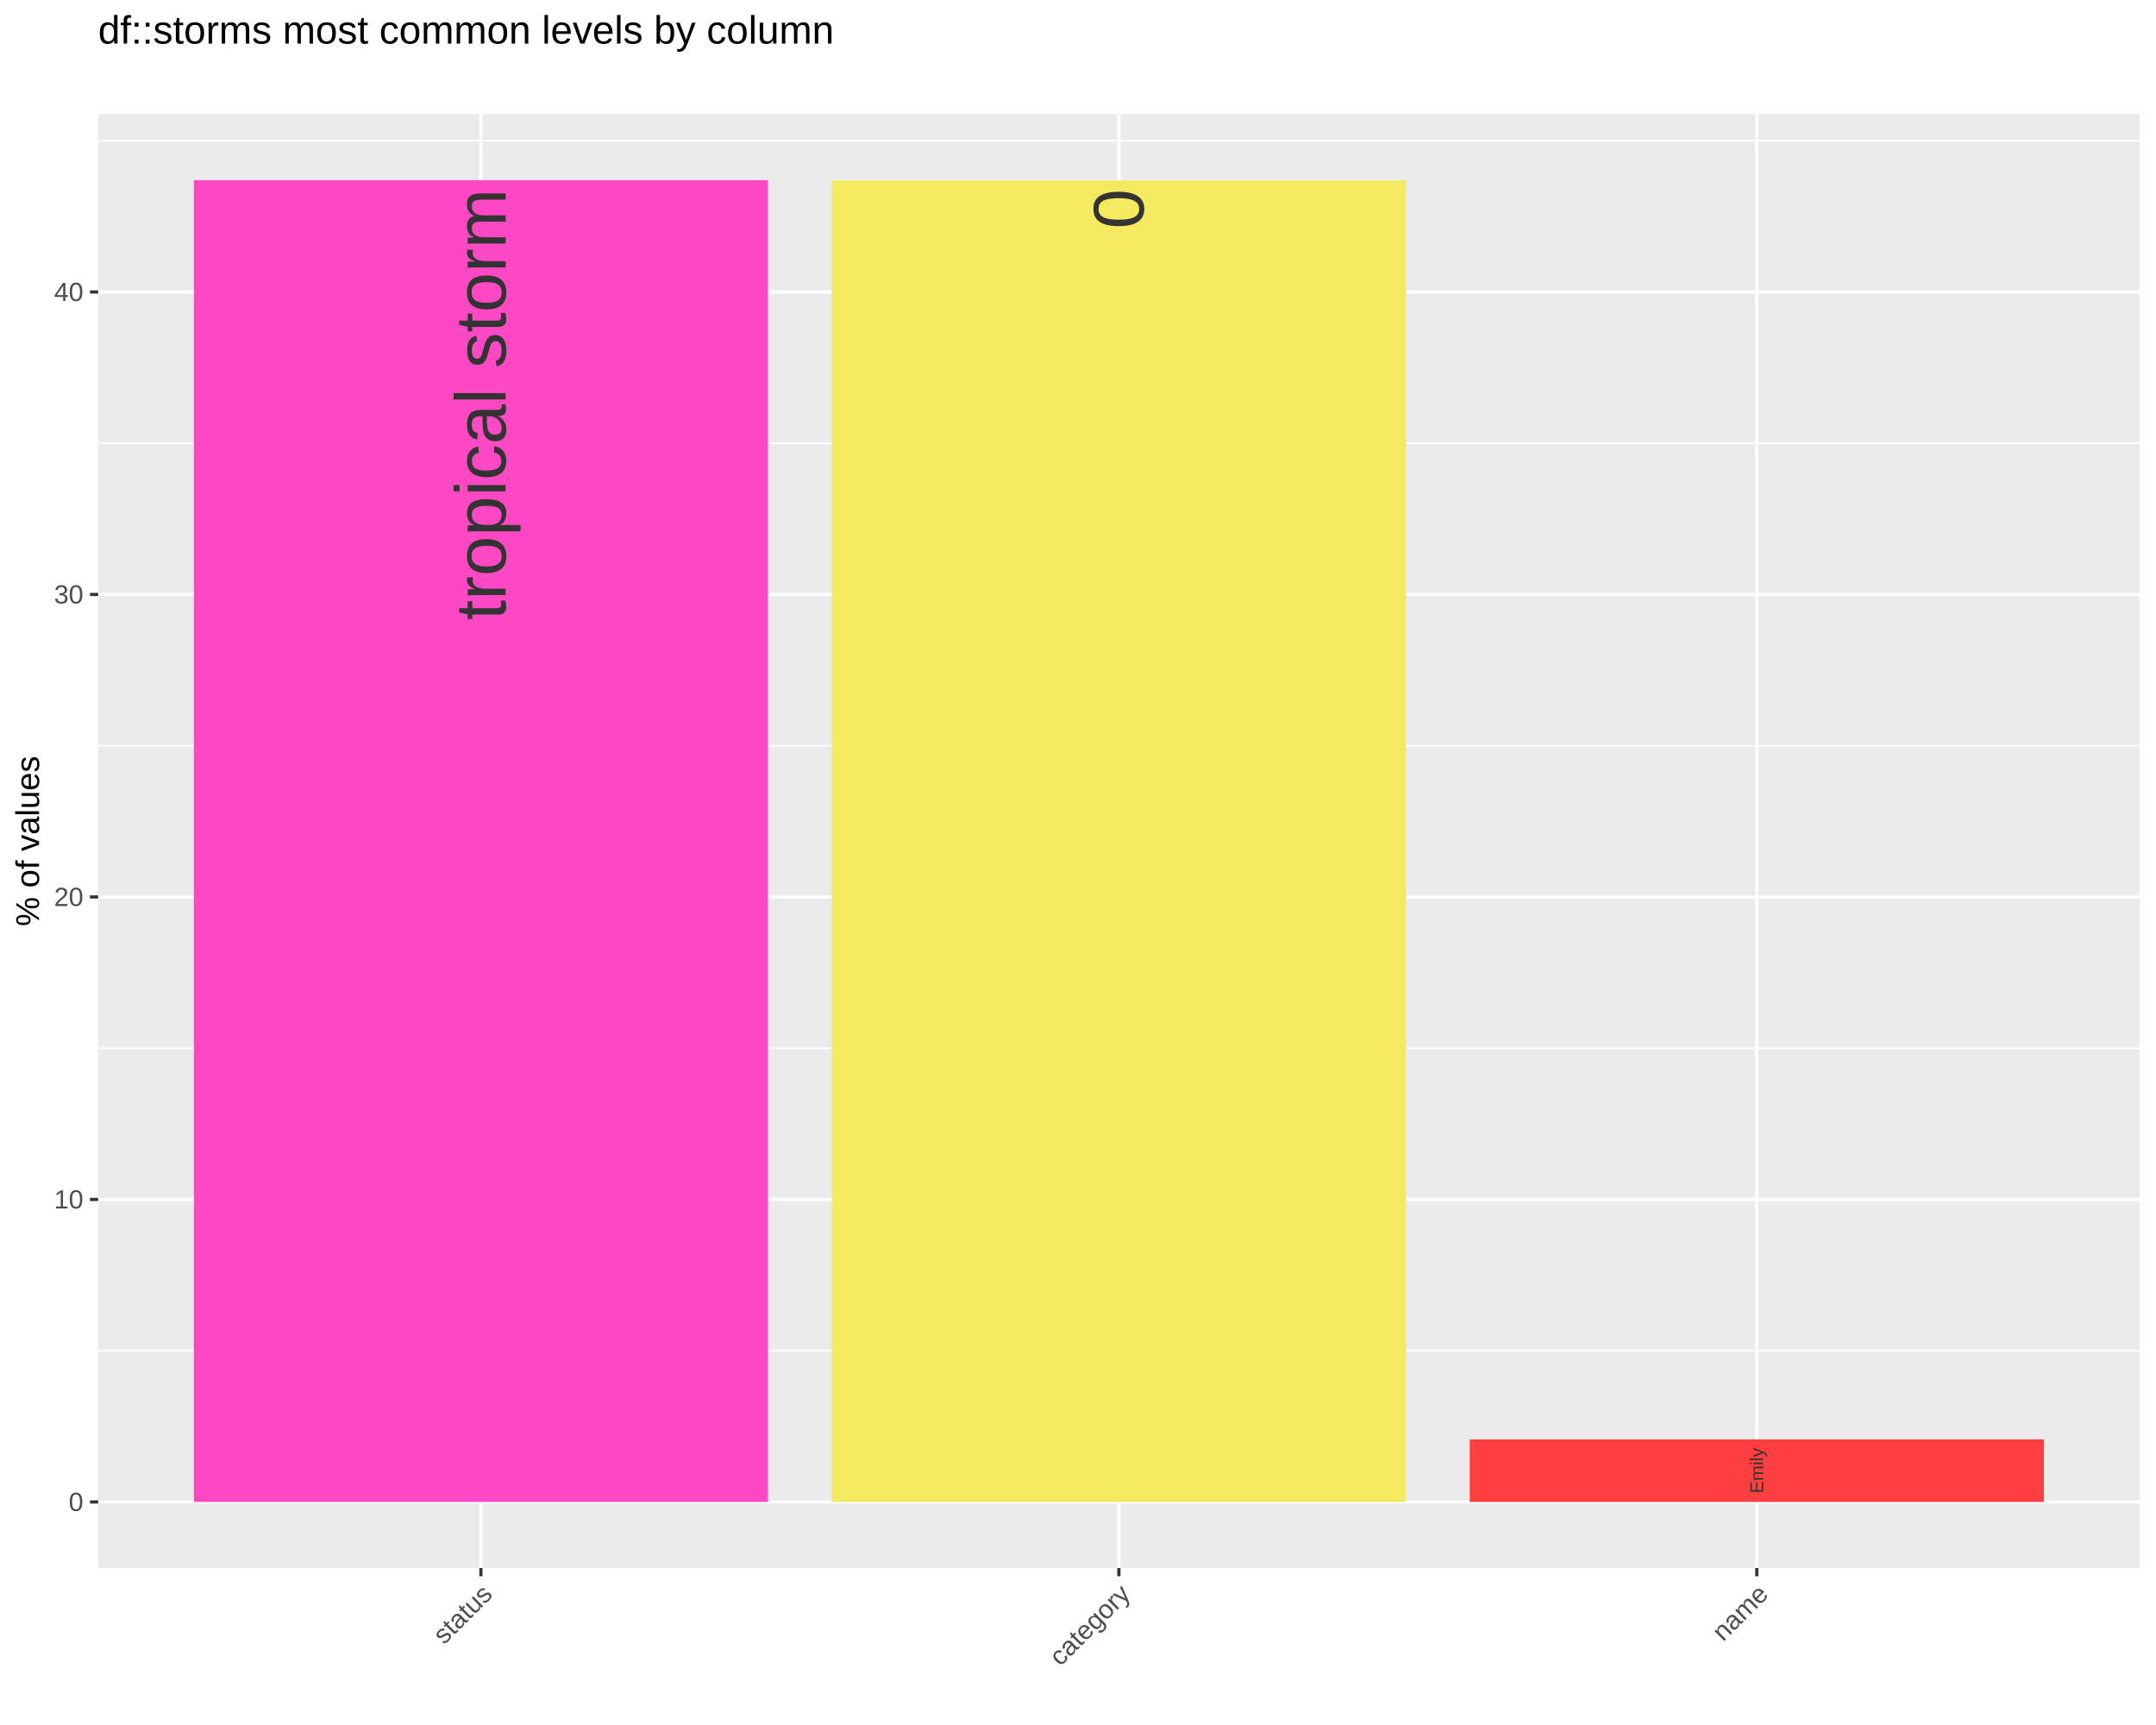
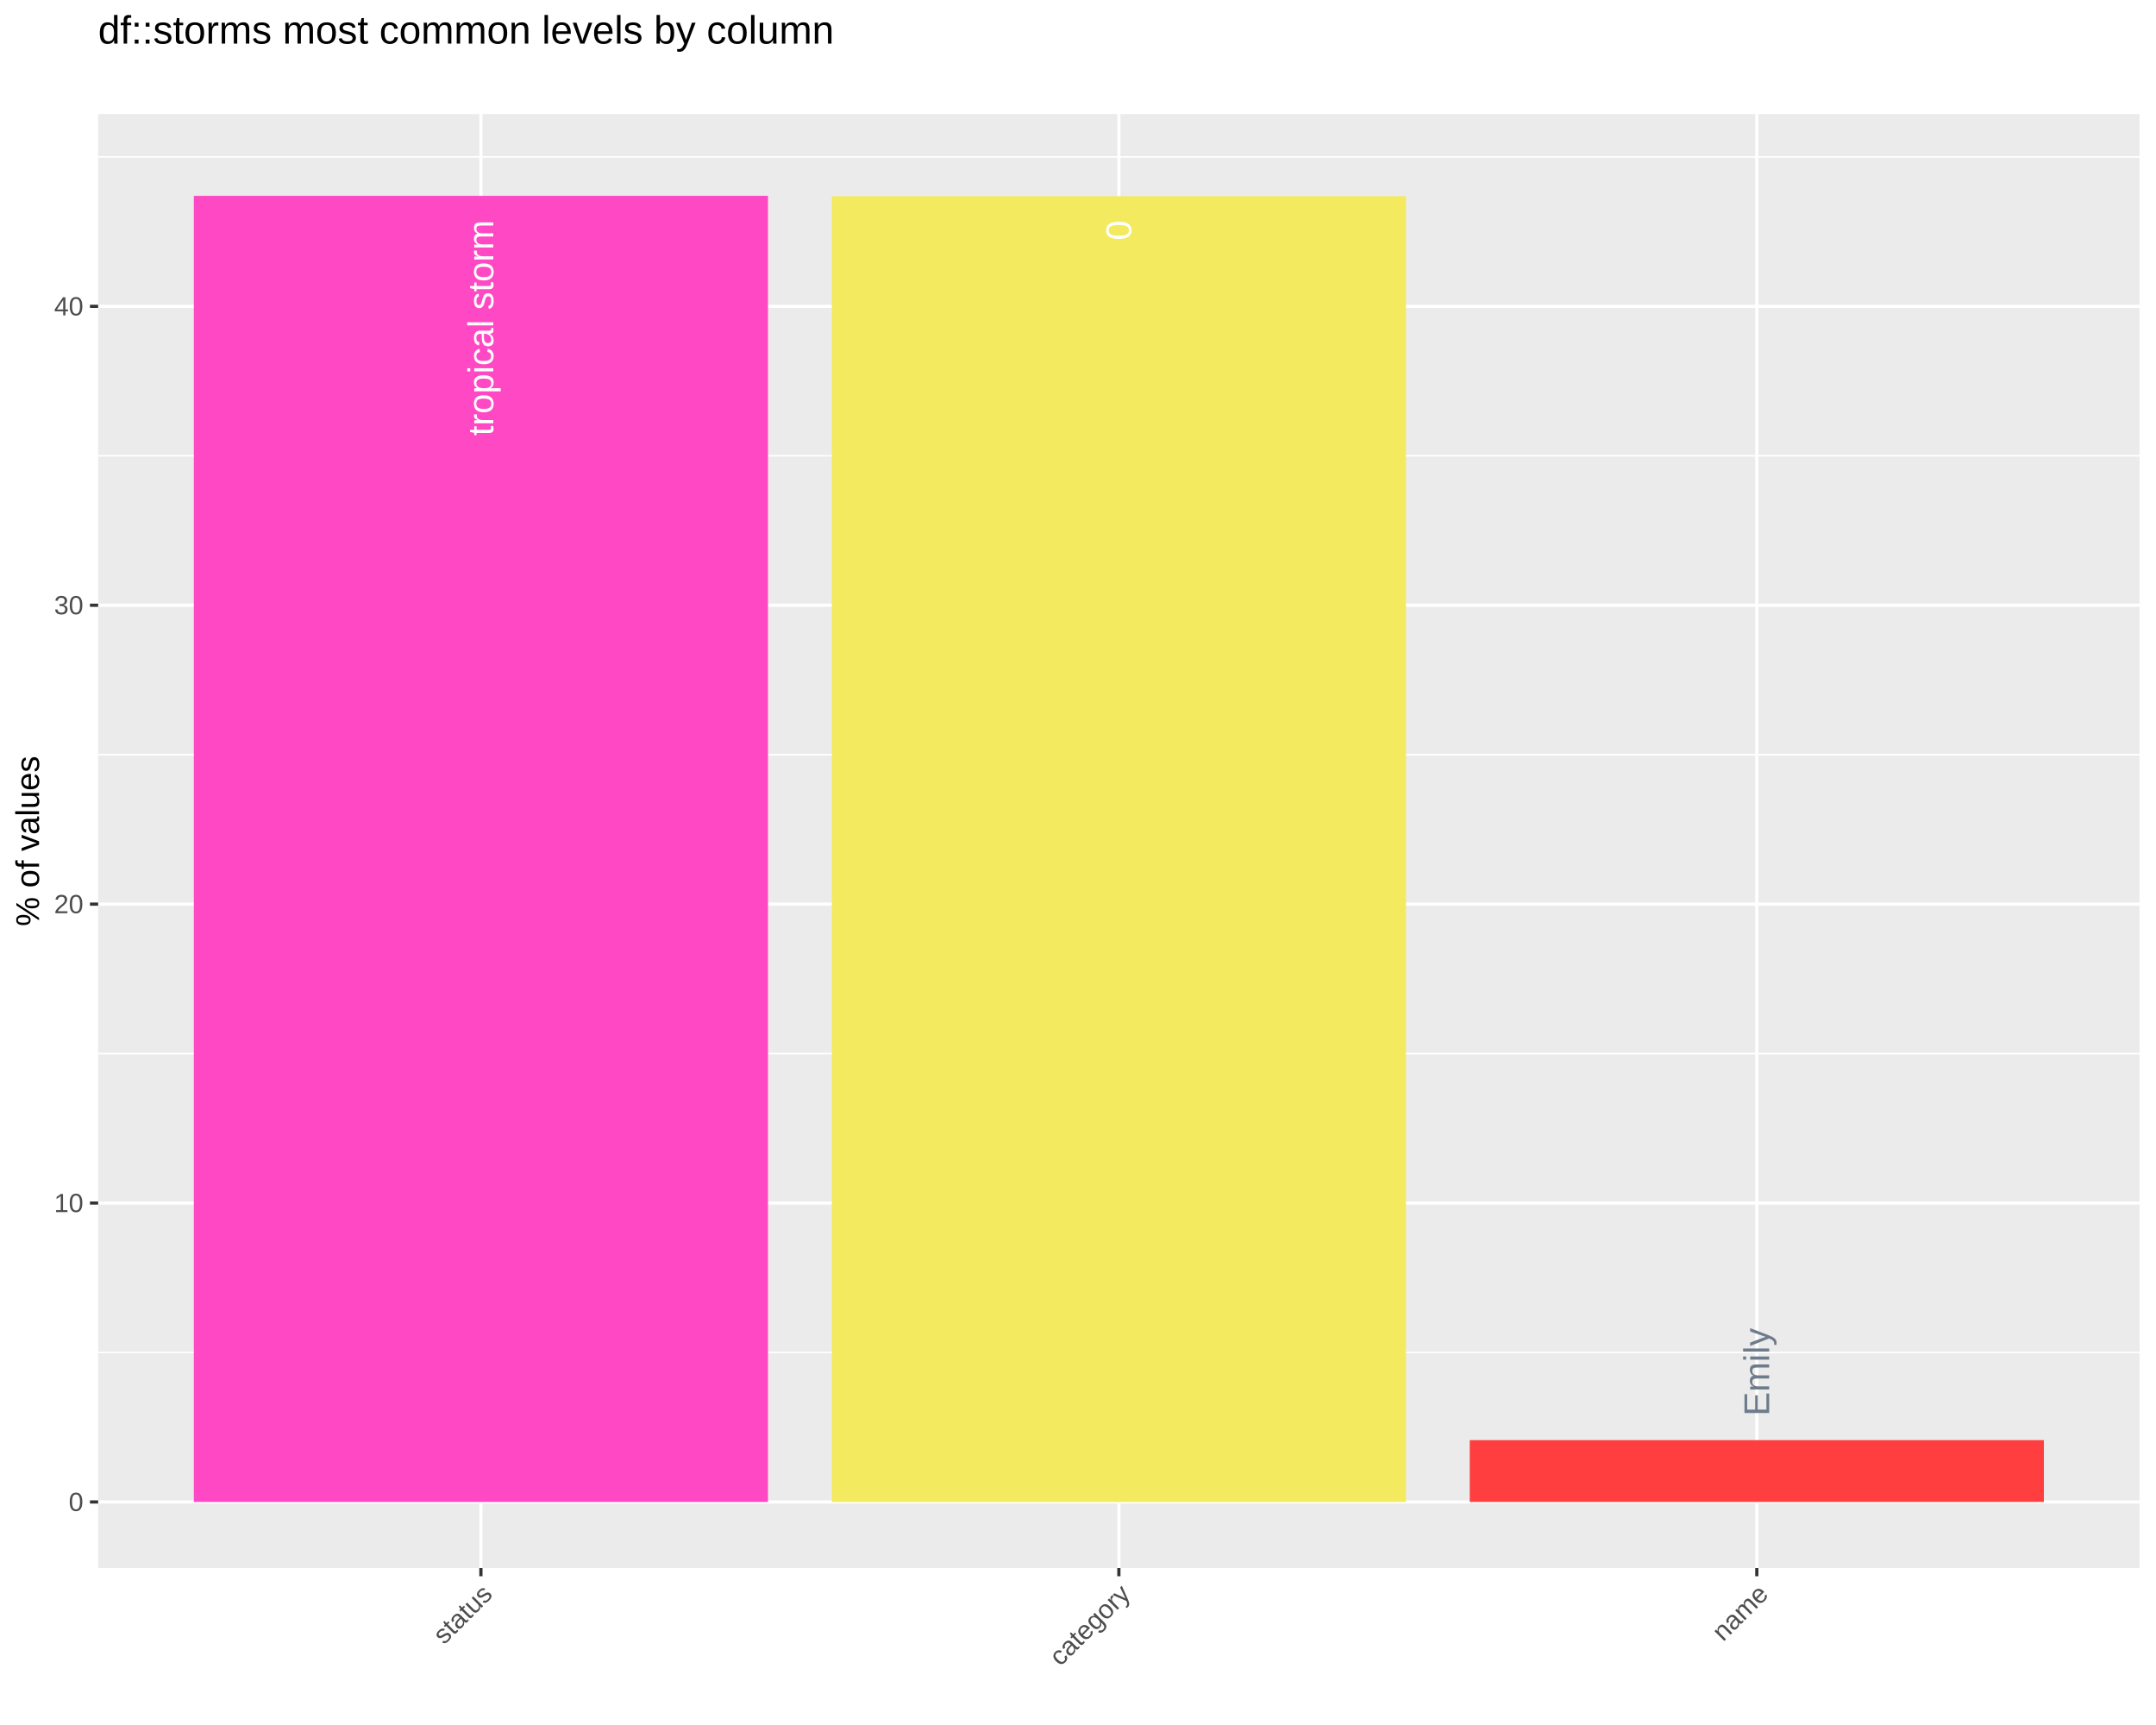
<svg xmlns="http://www.w3.org/2000/svg" viewBox="0 0 720.00 576.00">
  <defs>
    <style type="text/css">
    line, polyline, polygon, path, rect, circle {
      fill: none;
      stroke: #000000;
      stroke-linecap: round;
      stroke-linejoin: round;
      stroke-miterlimit: 10.00;
    }
  </style>
  </defs>
  <rect width="100%" height="100%" style="stroke: none; fill: #FFFFFF;" />
  <rect x="0.00" y="0.00" width="720.00" height="576.00" style="stroke-width: 1.07; stroke: #FFFFFF; fill: #FFFFFF;" />
  <defs>
    <clipPath id="cpMzIuNzh8NzE0LjUyfDUyMy41OHwzOC4wOQ==">
      <rect x="32.78" y="38.09" width="681.74" height="485.49" />
    </clipPath>
  </defs>
  <rect x="32.78" y="38.09" width="681.74" height="485.49" style="stroke-width: 1.07; stroke: none; fill: #EBEBEB;" clip-path="url(#cpMzIuNzh8NzE0LjUyfDUyMy41OHwzOC4wOQ==)" />
-   <polyline points="32.78,451.01 714.52,451.01 " style="stroke-width: 0.53; stroke: #FFFFFF; stroke-linecap: butt;" clip-path="url(#cpMzIuNzh8NzE0LjUyfDUyMy41OHwzOC4wOQ==)" />
-   <polyline points="32.78,350.01 714.52,350.01 " style="stroke-width: 0.53; stroke: #FFFFFF; stroke-linecap: butt;" clip-path="url(#cpMzIuNzh8NzE0LjUyfDUyMy41OHwzOC4wOQ==)" />
-   <polyline points="32.78,249.00 714.52,249.00 " style="stroke-width: 0.53; stroke: #FFFFFF; stroke-linecap: butt;" clip-path="url(#cpMzIuNzh8NzE0LjUyfDUyMy41OHwzOC4wOQ==)" />
-   <polyline points="32.78,148.00 714.52,148.00 " style="stroke-width: 0.53; stroke: #FFFFFF; stroke-linecap: butt;" clip-path="url(#cpMzIuNzh8NzE0LjUyfDUyMy41OHwzOC4wOQ==)" />
-   <polyline points="32.78,46.99 714.52,46.99 " style="stroke-width: 0.53; stroke: #FFFFFF; stroke-linecap: butt;" clip-path="url(#cpMzIuNzh8NzE0LjUyfDUyMy41OHwzOC4wOQ==)" />
+   <polyline points="32.78,451.61 714.52,451.61 " style="stroke-width: 0.53; stroke: #FFFFFF; stroke-linecap: butt;" clip-path="url(#cpMzIuNzh8NzE0LjUyfDUyMy41OHwzOC4wOQ==)" />
+   <polyline points="32.78,351.81 714.52,351.81 " style="stroke-width: 0.53; stroke: #FFFFFF; stroke-linecap: butt;" clip-path="url(#cpMzIuNzh8NzE0LjUyfDUyMy41OHwzOC4wOQ==)" />
+   <polyline points="32.78,252.00 714.52,252.00 " style="stroke-width: 0.53; stroke: #FFFFFF; stroke-linecap: butt;" clip-path="url(#cpMzIuNzh8NzE0LjUyfDUyMy41OHwzOC4wOQ==)" />
+   <polyline points="32.78,152.19 714.52,152.19 " style="stroke-width: 0.53; stroke: #FFFFFF; stroke-linecap: butt;" clip-path="url(#cpMzIuNzh8NzE0LjUyfDUyMy41OHwzOC4wOQ==)" />
+   <polyline points="32.78,52.39 714.52,52.39 " style="stroke-width: 0.53; stroke: #FFFFFF; stroke-linecap: butt;" clip-path="url(#cpMzIuNzh8NzE0LjUyfDUyMy41OHwzOC4wOQ==)" />
  <polyline points="32.78,501.52 714.52,501.52 " style="stroke-width: 1.07; stroke: #FFFFFF; stroke-linecap: butt;" clip-path="url(#cpMzIuNzh8NzE0LjUyfDUyMy41OHwzOC4wOQ==)" />
-   <polyline points="32.78,400.51 714.52,400.51 " style="stroke-width: 1.07; stroke: #FFFFFF; stroke-linecap: butt;" clip-path="url(#cpMzIuNzh8NzE0LjUyfDUyMy41OHwzOC4wOQ==)" />
-   <polyline points="32.78,299.51 714.52,299.51 " style="stroke-width: 1.07; stroke: #FFFFFF; stroke-linecap: butt;" clip-path="url(#cpMzIuNzh8NzE0LjUyfDUyMy41OHwzOC4wOQ==)" />
-   <polyline points="32.78,198.50 714.52,198.50 " style="stroke-width: 1.07; stroke: #FFFFFF; stroke-linecap: butt;" clip-path="url(#cpMzIuNzh8NzE0LjUyfDUyMy41OHwzOC4wOQ==)" />
-   <polyline points="32.78,97.50 714.52,97.50 " style="stroke-width: 1.07; stroke: #FFFFFF; stroke-linecap: butt;" clip-path="url(#cpMzIuNzh8NzE0LjUyfDUyMy41OHwzOC4wOQ==)" />
+   <polyline points="32.78,401.71 714.52,401.71 " style="stroke-width: 1.07; stroke: #FFFFFF; stroke-linecap: butt;" clip-path="url(#cpMzIuNzh8NzE0LjUyfDUyMy41OHwzOC4wOQ==)" />
+   <polyline points="32.78,301.90 714.52,301.90 " style="stroke-width: 1.07; stroke: #FFFFFF; stroke-linecap: butt;" clip-path="url(#cpMzIuNzh8NzE0LjUyfDUyMy41OHwzOC4wOQ==)" />
+   <polyline points="32.78,202.10 714.52,202.10 " style="stroke-width: 1.07; stroke: #FFFFFF; stroke-linecap: butt;" clip-path="url(#cpMzIuNzh8NzE0LjUyfDUyMy41OHwzOC4wOQ==)" />
+   <polyline points="32.78,102.29 714.52,102.29 " style="stroke-width: 1.07; stroke: #FFFFFF; stroke-linecap: butt;" clip-path="url(#cpMzIuNzh8NzE0LjUyfDUyMy41OHwzOC4wOQ==)" />
  <polyline points="160.60,523.58 160.60,38.09 " style="stroke-width: 1.07; stroke: #FFFFFF; stroke-linecap: butt;" clip-path="url(#cpMzIuNzh8NzE0LjUyfDUyMy41OHwzOC4wOQ==)" />
  <polyline points="373.65,523.58 373.65,38.09 " style="stroke-width: 1.07; stroke: #FFFFFF; stroke-linecap: butt;" clip-path="url(#cpMzIuNzh8NzE0LjUyfDUyMy41OHwzOC4wOQ==)" />
  <polyline points="586.69,523.58 586.69,38.09 " style="stroke-width: 1.07; stroke: #FFFFFF; stroke-linecap: butt;" clip-path="url(#cpMzIuNzh8NzE0LjUyfDUyMy41OHwzOC4wOQ==)" />
-   <rect x="64.73" y="60.16" width="191.74" height="441.35" style="stroke-width: 1.07; stroke: none; stroke-linecap: square; stroke-linejoin: miter; fill: #FF48C4;" clip-path="url(#cpMzIuNzh8NzE0LjUyfDUyMy41OHwzOC4wOQ==)" />
-   <rect x="277.78" y="60.26" width="191.74" height="441.25" style="stroke-width: 1.07; stroke: none; stroke-linecap: square; stroke-linejoin: miter; fill: #F3EA5F;" clip-path="url(#cpMzIuNzh8NzE0LjUyfDUyMy41OHwzOC4wOQ==)" />
-   <rect x="490.82" y="480.63" width="191.74" height="20.89" style="stroke-width: 1.07; stroke: none; stroke-linecap: square; stroke-linejoin: miter; fill: #FF3F3F;" clip-path="url(#cpMzIuNzh8NzE0LjUyfDUyMy41OHwzOC4wOQ==)" />
+   <rect x="64.73" y="65.40" width="191.74" height="436.12" style="stroke-width: 1.07; stroke: none; stroke-linecap: square; stroke-linejoin: miter; fill: #FF48C4;" clip-path="url(#cpMzIuNzh8NzE0LjUyfDUyMy41OHwzOC4wOQ==)" />
+   <rect x="277.78" y="65.50" width="191.74" height="436.02" style="stroke-width: 1.07; stroke: none; stroke-linecap: square; stroke-linejoin: miter; fill: #F3EA5F;" clip-path="url(#cpMzIuNzh8NzE0LjUyfDUyMy41OHwzOC4wOQ==)" />
+   <rect x="490.82" y="480.88" width="191.74" height="20.64" style="stroke-width: 1.07; stroke: none; stroke-linecap: square; stroke-linejoin: miter; fill: #FF3F3F;" clip-path="url(#cpMzIuNzh8NzE0LjUyfDUyMy41OHwzOC4wOQ==)" />
  <g clip-path="url(#cpMzIuNzh8NzE0LjUyfDUyMy41OHwzOC4wOQ==)">
-     <text transform="translate(168.86,207.04) rotate(-90)" style="font-size: 24.00px; fill: #333333; font-family: Liberation Sans;" textLength="144.05px" lengthAdjust="spacingAndGlyphs">tropical storm</text>
+     <text transform="translate(164.73,145.49) rotate(-90)" style="font-size: 12.00px; fill: #FFFFFF; font-family: Liberation Sans;" textLength="72.02px" lengthAdjust="spacingAndGlyphs">tropical storm</text>
  </g>
  <g clip-path="url(#cpMzIuNzh8NzE0LjUyfDUyMy41OHwzOC4wOQ==)">
-     <text transform="translate(381.91,76.44) rotate(-90)" style="font-size: 24.00px; fill: #333333; font-family: Liberation Sans;" textLength="13.34px" lengthAdjust="spacingAndGlyphs">0</text>
+     <text transform="translate(377.77,80.25) rotate(-90)" style="font-size: 12.00px; fill: #FFFFFF; font-family: Liberation Sans;" textLength="6.67px" lengthAdjust="spacingAndGlyphs">0</text>
  </g>
  <g clip-path="url(#cpMzIuNzh8NzE0LjUyfDUyMy41OHwzOC4wOQ==)">
-     <text transform="translate(588.83,498.65) rotate(-90)" style="font-size: 6.22px; fill: #333333; font-family: Liberation Sans;" textLength="15.19px" lengthAdjust="spacingAndGlyphs">Emily</text>
+     <text transform="translate(590.82,472.80) rotate(-90)" style="font-size: 12.00px; fill: #6E7B8B; font-family: Liberation Sans;" textLength="29.34px" lengthAdjust="spacingAndGlyphs">Emily</text>
  </g>
  <defs>
    <clipPath id="cpMC4wMHw3MjAuMDB8NTc2LjAwfDAuMDA=">
      <rect x="0.00" y="0.00" width="720.00" height="576.00" />
    </clipPath>
  </defs>
  <g clip-path="url(#cpMC4wMHw3MjAuMDB8NTc2LjAwfDAuMDA=)">
    <text x="22.95" y="504.54" style="font-size: 8.80px; fill: #4D4D4D; font-family: Liberation Sans;" textLength="4.89px" lengthAdjust="spacingAndGlyphs">0</text>
  </g>
  <g clip-path="url(#cpMC4wMHw3MjAuMDB8NTc2LjAwfDAuMDA=)">
-     <text x="18.06" y="403.53" style="font-size: 8.80px; fill: #4D4D4D; font-family: Liberation Sans;" textLength="9.78px" lengthAdjust="spacingAndGlyphs">10</text>
+     <text x="18.06" y="404.73" style="font-size: 8.80px; fill: #4D4D4D; font-family: Liberation Sans;" textLength="9.78px" lengthAdjust="spacingAndGlyphs">10</text>
  </g>
  <g clip-path="url(#cpMC4wMHw3MjAuMDB8NTc2LjAwfDAuMDA=)">
-     <text x="18.06" y="302.53" style="font-size: 8.80px; fill: #4D4D4D; font-family: Liberation Sans;" textLength="9.78px" lengthAdjust="spacingAndGlyphs">20</text>
+     <text x="18.06" y="304.93" style="font-size: 8.80px; fill: #4D4D4D; font-family: Liberation Sans;" textLength="9.78px" lengthAdjust="spacingAndGlyphs">20</text>
  </g>
  <g clip-path="url(#cpMC4wMHw3MjAuMDB8NTc2LjAwfDAuMDA=)">
-     <text x="18.06" y="201.52" style="font-size: 8.80px; fill: #4D4D4D; font-family: Liberation Sans;" textLength="9.78px" lengthAdjust="spacingAndGlyphs">30</text>
+     <text x="18.06" y="205.12" style="font-size: 8.80px; fill: #4D4D4D; font-family: Liberation Sans;" textLength="9.78px" lengthAdjust="spacingAndGlyphs">30</text>
  </g>
  <g clip-path="url(#cpMC4wMHw3MjAuMDB8NTc2LjAwfDAuMDA=)">
-     <text x="18.06" y="100.52" style="font-size: 8.80px; fill: #4D4D4D; font-family: Liberation Sans;" textLength="9.78px" lengthAdjust="spacingAndGlyphs">40</text>
+     <text x="18.06" y="105.32" style="font-size: 8.80px; fill: #4D4D4D; font-family: Liberation Sans;" textLength="9.78px" lengthAdjust="spacingAndGlyphs">40</text>
  </g>
  <polyline points="30.04,501.52 32.78,501.52 " style="stroke-width: 1.07; stroke: #333333; stroke-linecap: butt;" clip-path="url(#cpMC4wMHw3MjAuMDB8NTc2LjAwfDAuMDA=)" />
-   <polyline points="30.04,400.51 32.78,400.51 " style="stroke-width: 1.07; stroke: #333333; stroke-linecap: butt;" clip-path="url(#cpMC4wMHw3MjAuMDB8NTc2LjAwfDAuMDA=)" />
-   <polyline points="30.04,299.51 32.78,299.51 " style="stroke-width: 1.07; stroke: #333333; stroke-linecap: butt;" clip-path="url(#cpMC4wMHw3MjAuMDB8NTc2LjAwfDAuMDA=)" />
-   <polyline points="30.04,198.50 32.78,198.50 " style="stroke-width: 1.07; stroke: #333333; stroke-linecap: butt;" clip-path="url(#cpMC4wMHw3MjAuMDB8NTc2LjAwfDAuMDA=)" />
-   <polyline points="30.04,97.50 32.78,97.50 " style="stroke-width: 1.07; stroke: #333333; stroke-linecap: butt;" clip-path="url(#cpMC4wMHw3MjAuMDB8NTc2LjAwfDAuMDA=)" />
+   <polyline points="30.04,401.71 32.78,401.71 " style="stroke-width: 1.07; stroke: #333333; stroke-linecap: butt;" clip-path="url(#cpMC4wMHw3MjAuMDB8NTc2LjAwfDAuMDA=)" />
+   <polyline points="30.04,301.90 32.78,301.90 " style="stroke-width: 1.07; stroke: #333333; stroke-linecap: butt;" clip-path="url(#cpMC4wMHw3MjAuMDB8NTc2LjAwfDAuMDA=)" />
+   <polyline points="30.04,202.10 32.78,202.10 " style="stroke-width: 1.07; stroke: #333333; stroke-linecap: butt;" clip-path="url(#cpMC4wMHw3MjAuMDB8NTc2LjAwfDAuMDA=)" />
+   <polyline points="30.04,102.29 32.78,102.29 " style="stroke-width: 1.07; stroke: #333333; stroke-linecap: butt;" clip-path="url(#cpMC4wMHw3MjAuMDB8NTc2LjAwfDAuMDA=)" />
  <polyline points="160.60,526.32 160.60,523.58 " style="stroke-width: 1.07; stroke: #333333; stroke-linecap: butt;" clip-path="url(#cpMC4wMHw3MjAuMDB8NTc2LjAwfDAuMDA=)" />
  <polyline points="373.65,526.32 373.65,523.58 " style="stroke-width: 1.07; stroke: #333333; stroke-linecap: butt;" clip-path="url(#cpMC4wMHw3MjAuMDB8NTc2LjAwfDAuMDA=)" />
  <polyline points="586.69,526.32 586.69,523.58 " style="stroke-width: 1.07; stroke: #333333; stroke-linecap: butt;" clip-path="url(#cpMC4wMHw3MjAuMDB8NTc2LjAwfDAuMDA=)" />
  <g clip-path="url(#cpMC4wMHw3MjAuMDB8NTc2LjAwfDAuMDA=)">
    <text transform="translate(148.28,549.39) rotate(-45)" style="font-size: 8.80px; fill: #4D4D4D; font-family: Liberation Sans;" textLength="23.47px" lengthAdjust="spacingAndGlyphs">status</text>
  </g>
  <g clip-path="url(#cpMC4wMHw3MjAuMDB8NTc2LjAwfDAuMDA=)">
    <text transform="translate(354.07,556.64) rotate(-45)" style="font-size: 8.80px; fill: #4D4D4D; font-family: Liberation Sans;" textLength="33.73px" lengthAdjust="spacingAndGlyphs">category</text>
  </g>
  <g clip-path="url(#cpMC4wMHw3MjAuMDB8NTc2LjAwfDAuMDA=)">
    <text transform="translate(575.41,548.35) rotate(-45)" style="font-size: 8.80px; fill: #4D4D4D; font-family: Liberation Sans;" textLength="22.00px" lengthAdjust="spacingAndGlyphs">name</text>
  </g>
  <g clip-path="url(#cpMC4wMHw3MjAuMDB8NTc2LjAwfDAuMDA=)">
    <text transform="translate(13.04,309.29) rotate(-90)" style="font-size: 11.00px; font-family: Liberation Sans;" textLength="56.91px" lengthAdjust="spacingAndGlyphs">% of values</text>
  </g>
  <g clip-path="url(#cpMC4wMHw3MjAuMDB8NTc2LjAwfDAuMDA=)">
    <text x="32.78" y="14.56" style="font-size: 13.20px; font-family: Liberation Sans;" textLength="245.38px" lengthAdjust="spacingAndGlyphs">df::storms most common levels by column</text>
  </g>
</svg>
